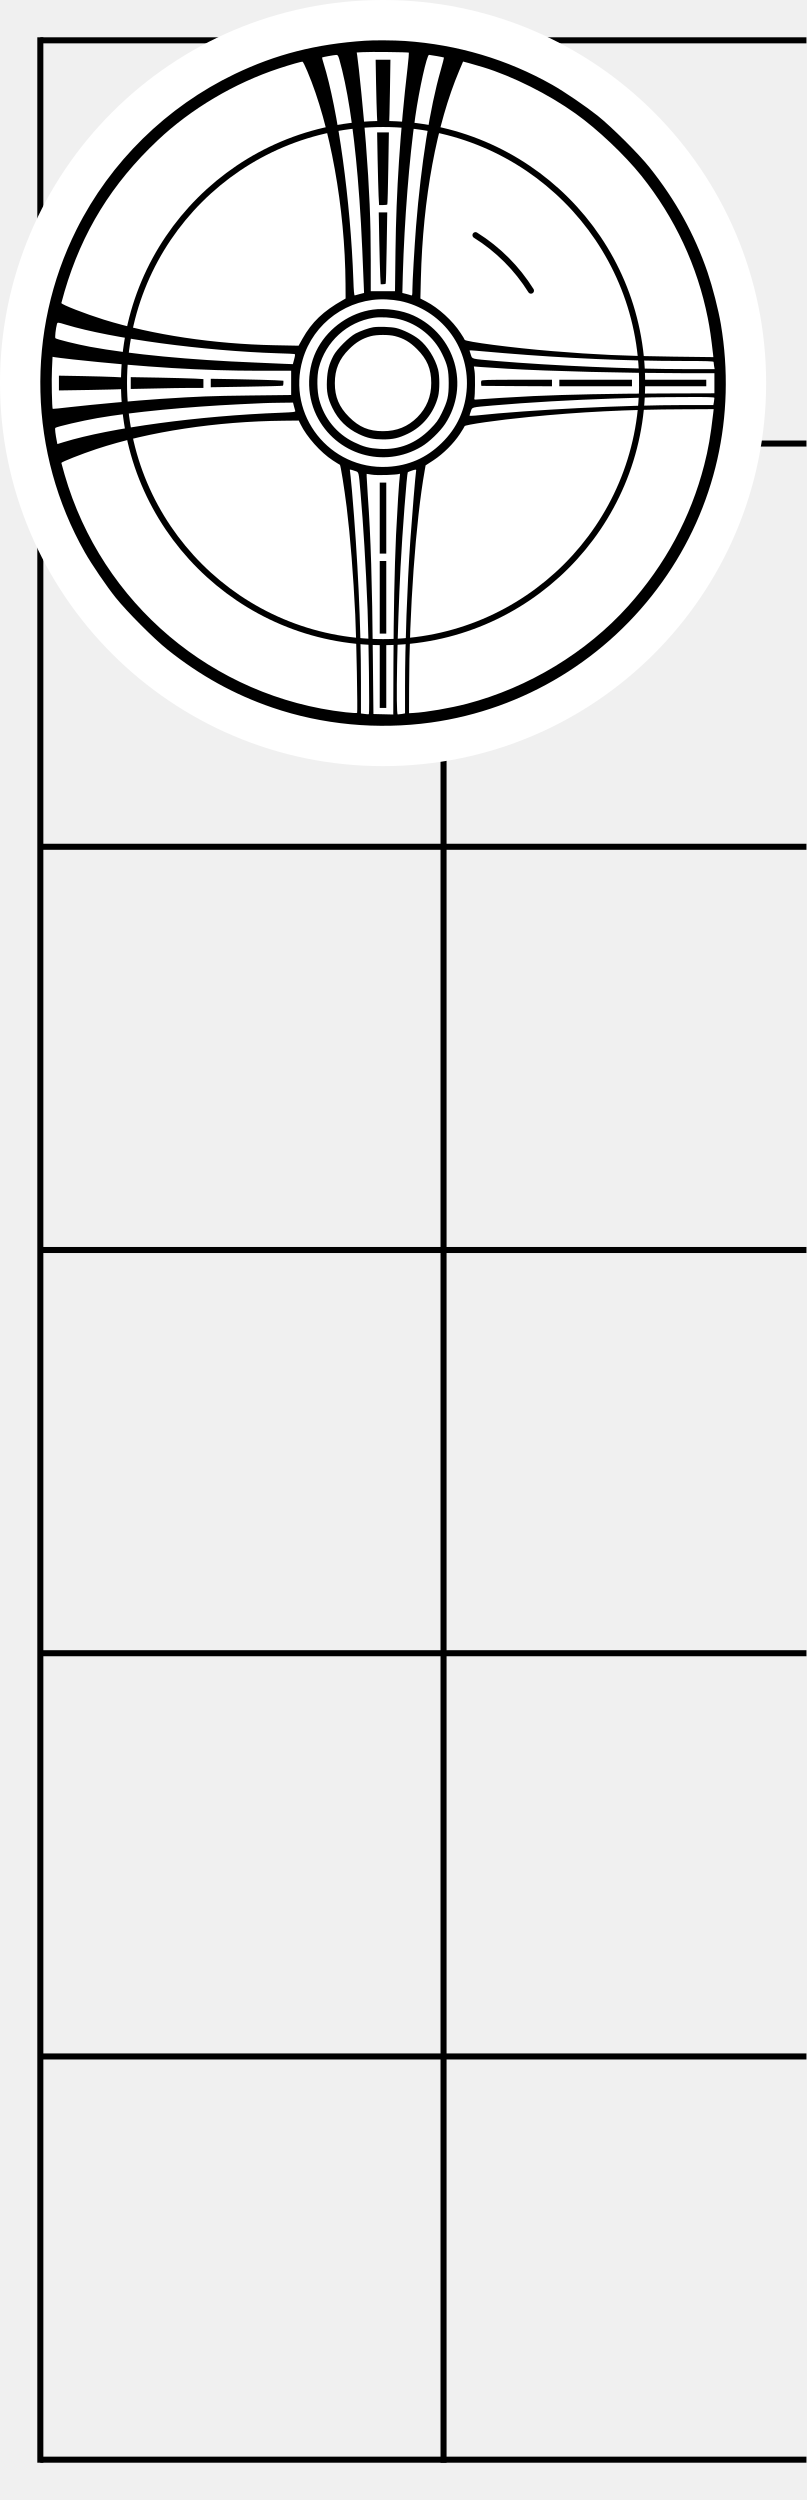
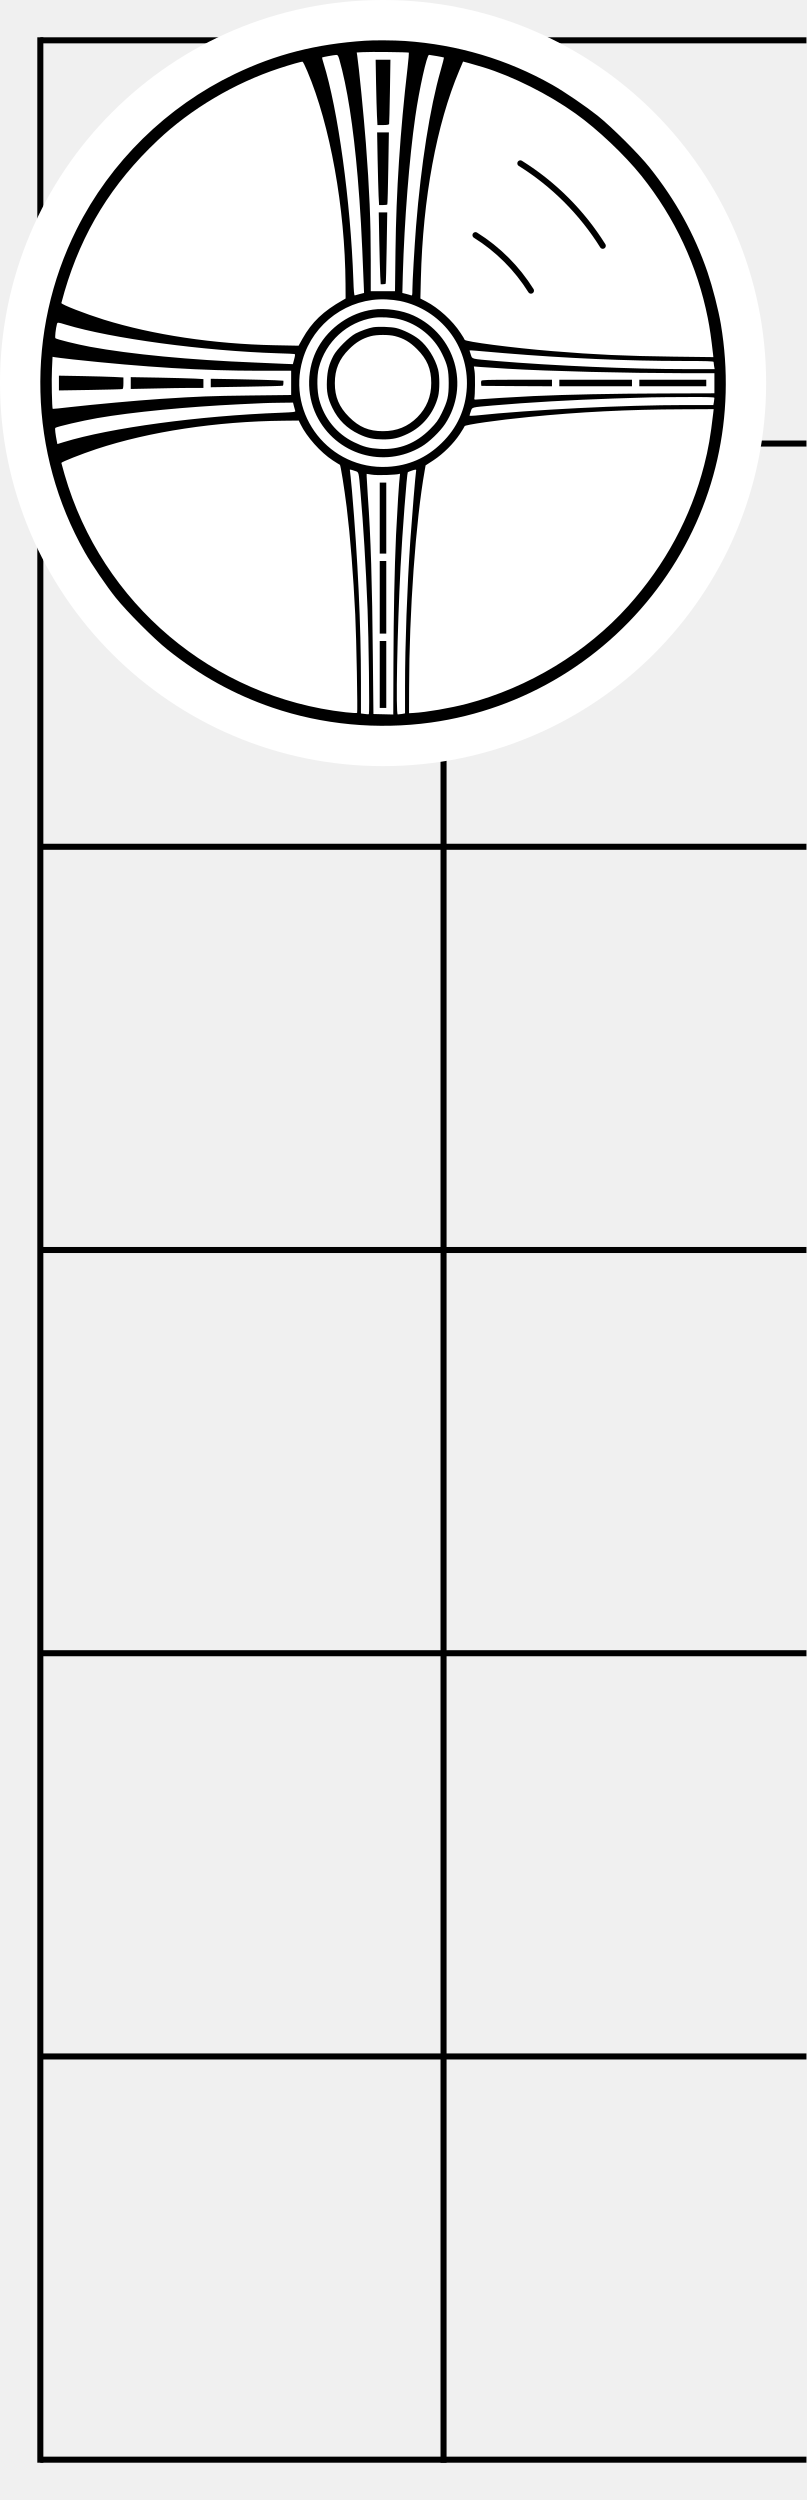
<svg xmlns="http://www.w3.org/2000/svg" xmlns:xlink="http://www.w3.org/1999/xlink" width="200mm" height="620mm" viewBox="0 0 200 620" version="1.1" id="svg8">
  <defs id="defs2" />
  <g id="layer1" transform="translate(0,323)">
    <path style="fill:none;stroke:#000000;stroke-width:1.5;stroke-linecap:butt;stroke-linejoin:miter;stroke-miterlimit:4;stroke-dasharray:none;stroke-opacity:1" d="M 10,287 H 200" id="path41" />
    <use x="0" y="0" xlink:href="#path41" id="use848" transform="translate(0,-100)" width="100%" height="100%" />
    <use x="0" y="0" xlink:href="#path41" id="use852" transform="translate(0,-200)" width="100%" height="100%" />
    <use x="0" y="0" xlink:href="#path41" id="use854" transform="translate(0,-300)" width="100%" height="100%" />
    <use x="0" y="0" xlink:href="#path41" id="use856" transform="translate(0,-400)" width="100%" height="100%" />
    <use x="0" y="0" xlink:href="#path41" id="use858" transform="translate(0,-500)" width="100%" height="100%" />
    <use x="0" y="0" xlink:href="#path41" id="use860" transform="translate(0,-600)" width="100%" height="100%" />
    <path style="fill:none;stroke:#000000;stroke-width:1.5;stroke-linecap:butt;stroke-linejoin:miter;stroke-miterlimit:4;stroke-dasharray:none;stroke-opacity:1" d="m 10,-313.75 v 601.5" id="path862" />
    <use x="0" y="0" xlink:href="#path862" id="use864" transform="translate(100)" width="100%" height="100%" />
    <circle style="opacity:1;fill:#ffffff;fill-opacity:1;fill-rule:nonzero;stroke:none;stroke-width:2;stroke-linecap:round;stroke-linejoin:round;stroke-miterlimit:4;stroke-dasharray:none;stroke-dashoffset:0;stroke-opacity:1;paint-order:markers stroke fill" id="path17" cx="95" cy="-228" r="95" />
    <path id="path354" style="fill:#000000;stroke:none;stroke-width:0.035" d="m 94.175,-155.74 v 8.3 h 0.81 0.81 v -8.3 -8.3 h -0.81 -0.81 z m 0,-19.131 v 9.009 h 0.81 0.81 v -9.009 -9.009 h -0.81 -0.81 z m 0,-19.637 v 8.806 h 0.81 0.81 v -8.806 -8.806 h -0.81 -0.81 z m 64.378,-33.505 v 0.81 h 8.3 8.3 v -0.81 -0.81 h -8.3 -8.3 z m -19.84,0 v 0.81 h 9.009 9.009 v -0.81 -0.81 h -9.009 -9.009 z m -19.354,-0.526 c -0.061,0.162 -0.081,0.506 -0.041,0.769 l 0.061,0.466 8.766,0.061 8.746,0.04 v -0.81 -0.81 h -8.705 c -7.369,0 -8.725,0.041 -8.827,0.283 z m -67.091,0.526 v 1.053 l 8.867,-0.142 c 4.859,-0.081 8.908,-0.182 9.009,-0.243 0.081,-0.041 0.142,-0.344 0.142,-0.668 v -0.567 l -2.065,-0.121 c -1.154,-0.061 -5.203,-0.162 -9.009,-0.243 l -6.944,-0.121 z m -19.84,0.02 v 1.458 l 5.932,-0.121 c 3.239,-0.081 7.308,-0.142 9.009,-0.142 h 3.077 v -1.093 -1.093 l -2.065,-0.121 c -1.154,-0.061 -5.203,-0.162 -9.009,-0.243 l -6.944,-0.121 z m -17.815,-0.02 v 1.842 l 7.754,-0.121 c 4.251,-0.081 7.855,-0.162 7.997,-0.223 0.162,-0.041 0.243,-0.526 0.243,-1.478 v -1.397 l -2.267,-0.121 c -1.255,-0.061 -4.859,-0.162 -7.997,-0.223 l -5.729,-0.101 z m 77.942,-13.827 c -1.053,0.162 -3.178,0.931 -4.353,1.539 -1.62,0.85 -4.656,3.887 -5.507,5.507 -1.113,2.146 -1.498,3.624 -1.62,6.175 -0.121,2.814 0.202,4.413 1.356,6.782 1.458,2.976 3.583,5.081 6.579,6.499 2.065,0.992 3.543,1.296 5.972,1.316 2.49,0 3.907,-0.324 6.175,-1.417 3.685,-1.761 6.418,-5.122 7.49,-9.232 0.405,-1.599 0.405,-5.081 0,-6.681 -0.729,-2.794 -2.632,-5.81 -4.717,-7.49 -1.437,-1.154 -3.988,-2.409 -5.709,-2.814 -1.215,-0.283 -4.413,-0.385 -5.668,-0.182 z m 5.365,2.186 c 2.207,0.567 3.725,1.458 5.486,3.219 2.51,2.51 3.543,4.94 3.543,8.422 0,3.34 -1.154,6.175 -3.462,8.503 -2.348,2.328 -5.081,3.442 -8.523,3.442 -3.502,0 -5.871,-0.992 -8.402,-3.523 -2.47,-2.47 -3.523,-4.98 -3.523,-8.381 0,-3.421 1.073,-5.992 3.543,-8.442 1.721,-1.721 3.28,-2.652 5.385,-3.219 1.458,-0.385 4.454,-0.405 5.952,-0.02 z m -5.446,-6.559 c -5.547,0.749 -10.79,4.373 -13.584,9.373 -2.814,5.041 -2.976,11.56 -0.425,16.823 4.778,9.798 16.702,13.361 26.075,7.774 1.883,-1.113 4.596,-3.725 5.851,-5.628 6.195,-9.454 2.531,-22.087 -7.814,-26.865 -2.834,-1.316 -6.944,-1.923 -10.102,-1.478 z m 6.66,2.409 c 4.535,1.154 8.503,4.393 10.527,8.604 1.336,2.733 1.599,3.988 1.62,7.187 0,3.3 -0.283,4.494 -1.741,7.49 -0.911,1.822 -1.296,2.348 -2.895,3.968 -3.543,3.543 -7.592,5.142 -12.471,4.879 -2.612,-0.142 -4.008,-0.506 -6.377,-1.66 -4.251,-2.045 -7.389,-5.891 -8.624,-10.527 -0.567,-2.146 -0.628,-5.851 -0.101,-7.895 1.66,-6.499 7.025,-11.418 13.584,-12.43 1.68,-0.263 4.616,-0.101 6.478,0.385 z m -5.081,-19.698 c 0.081,3.765 0.182,7.774 0.243,8.908 l 0.121,2.085 h 0.567 c 0.324,0 0.628,-0.061 0.668,-0.162 0.061,-0.081 0.162,-4.089 0.243,-8.908 l 0.142,-8.746 h -1.053 -1.053 z m -0.405,-19.941 c 0.081,3.705 0.182,7.774 0.243,9.009 l 0.121,2.288 h 0.972 c 0.547,0 1.032,-0.061 1.073,-0.162 0.061,-0.081 0.162,-4.13 0.243,-9.009 l 0.142,-8.847 h -1.458 -1.458 z m -0.385,-18.929 c 0.061,3.219 0.162,6.863 0.223,8.098 l 0.121,2.288 h 1.397 c 0.951,0 1.437,-0.081 1.498,-0.263 0.041,-0.121 0.121,-3.765 0.202,-8.098 l 0.121,-7.835 h -1.842 -1.822 z m -2.733,-10.527 c -12.228,0.83 -22.148,3.381 -32.29,8.24 -16.924,8.118 -30.893,21.844 -39.254,38.566 -12.673,25.306 -11.904,55.45 2.065,80.088 1.64,2.895 5.405,8.442 7.652,11.236 2.774,3.462 9.535,10.244 12.835,12.876 8.138,6.478 16.52,11.114 25.933,14.353 12.471,4.272 26.176,5.567 39.436,3.725 23.038,-3.219 43.728,-15.811 57.353,-34.902 13.179,-18.443 18.321,-41.096 14.515,-63.872 -0.607,-3.583 -2.045,-9.191 -3.32,-12.936 -3.239,-9.414 -7.875,-17.795 -14.353,-25.933 -2.632,-3.32 -9.434,-10.082 -12.876,-12.835 -2.814,-2.247 -8.381,-6.053 -11.236,-7.652 -11.195,-6.337 -23.524,-10.001 -36.541,-10.892 -2.713,-0.182 -7.774,-0.223 -9.92,-0.061 z m 10.871,2.956 c 0.041,0.061 -0.101,1.721 -0.324,3.725 -1.842,15.791 -2.814,30.65 -2.996,45.409 l -0.121,10.021 h -2.996 -3.016 v -7.693 c 0,-9.819 -0.324,-17.41 -1.215,-29.051 -0.526,-6.802 -1.741,-19.03 -2.146,-21.702 l -0.121,-0.749 1.498,-0.081 c 1.863,-0.121 11.296,0 11.438,0.121 z m -17.269,1.599 c 1.964,6.903 3.482,16.52 4.575,29.314 0.668,7.976 0.992,13.665 1.498,26.642 l 0.081,2.045 -1.053,0.263 c -0.567,0.142 -1.134,0.304 -1.255,0.344 -0.142,0.061 -0.263,-1.134 -0.344,-3.786 -0.688,-19.577 -3.806,-42.331 -7.41,-53.851 -0.223,-0.709 -0.385,-1.336 -0.344,-1.377 0.101,-0.081 2.935,-0.607 3.502,-0.628 0.364,-0.02 0.486,0.162 0.749,1.032 z m 24.192,-0.749 c 0.931,0.162 1.741,0.324 1.782,0.364 0.041,0.041 -0.344,1.478 -0.83,3.219 -2.632,9.151 -4.859,23.261 -6.094,38.627 -0.385,5 -0.911,13.807 -0.911,15.771 0,1.275 -0.041,1.458 -0.324,1.356 -0.182,-0.081 -0.749,-0.223 -1.255,-0.364 l -0.911,-0.223 0.121,-4.676 c 0.385,-13.179 1.599,-28.747 3.097,-39.092 0.972,-6.762 2.854,-15.285 3.401,-15.285 0.121,0 0.992,0.142 1.923,0.304 z m -32.108,3.765 c 5.648,13.321 9.353,33.869 9.474,52.717 l 0.02,3.644 -0.668,0.385 c -4.879,2.753 -7.713,5.466 -10.021,9.576 l -0.972,1.741 -6.094,-0.121 c -14.981,-0.304 -30.023,-2.571 -42.19,-6.337 -4.656,-1.458 -10.547,-3.745 -10.547,-4.13 0,-0.081 0.364,-1.356 0.79,-2.854 4.332,-14.779 11.742,-26.784 23.099,-37.493 8.26,-7.814 19.07,-14.212 30.083,-17.835 2.895,-0.952 5.588,-1.721 5.851,-1.66 0.121,0.041 0.648,1.093 1.174,2.369 z m 43.566,-1.012 c 7.308,2.227 16.277,6.721 22.978,11.519 5.405,3.846 12.167,10.264 16.277,15.386 8.341,10.426 13.928,22.411 16.499,35.327 0.506,2.551 0.83,4.838 1.316,9.09 l 0.061,0.587 -9.839,-0.121 c -12.268,-0.162 -19.354,-0.486 -30.185,-1.377 -9.738,-0.79 -21.662,-2.348 -21.662,-2.814 0,-0.081 -0.445,-0.85 -1.012,-1.68 -1.964,-3.037 -5.486,-6.235 -8.584,-7.835 l -1.377,-0.709 0.121,-4.919 c 0.506,-20.022 3.887,-38.262 9.515,-51.603 l 0.952,-2.247 1.458,0.385 c 0.81,0.223 2.369,0.668 3.482,1.012 z m -20.569,57.98 c 10.122,2.126 17.086,11.155 16.56,21.439 -0.283,5.385 -2.389,10.062 -6.256,13.807 -3.765,3.685 -8.199,5.628 -13.442,5.891 -14.293,0.749 -25.022,-12.795 -21.014,-26.581 2.632,-9.151 11.296,-15.386 20.771,-14.941 1.073,0.041 2.591,0.223 3.381,0.385 z m -82.902,5.871 c 11.276,3.421 34.173,6.519 52.656,7.106 2.126,0.061 3.948,0.142 4.089,0.182 0.162,0.061 0.142,0.405 -0.101,1.296 l -0.324,1.215 -2.146,-0.081 c -1.174,-0.061 -4.494,-0.202 -7.389,-0.324 -15.851,-0.628 -30.711,-2.045 -40.793,-3.907 -3.239,-0.607 -8.28,-1.842 -8.563,-2.126 -0.162,-0.162 0.081,-2.409 0.385,-3.523 0.142,-0.445 0.223,-0.445 2.186,0.162 z m 108.936,7.086 c 15.123,1.255 30.266,1.923 43.89,1.923 6.134,0 7.835,0.061 7.835,0.243 0,0.142 0.061,0.607 0.121,1.012 l 0.142,0.769 h -7.065 c -13.645,0 -33.12,-0.85 -47.15,-2.024 -6.316,-0.547 -5.871,-0.425 -6.256,-1.559 -0.182,-0.526 -0.324,-0.992 -0.324,-1.032 0,-0.061 0.668,-0.041 1.478,0.041 0.79,0.081 4.11,0.364 7.329,0.628 z m -107.398,1.518 c 18.159,1.964 32.452,2.834 46.563,2.834 h 7.794 v 3.016 2.996 l -10.224,0.121 c -9.94,0.121 -12.45,0.223 -22.168,0.85 -5.83,0.385 -16.661,1.377 -22.35,2.024 -2.389,0.283 -4.373,0.486 -4.393,0.445 -0.182,-0.182 -0.324,-7.369 -0.182,-9.92 l 0.142,-2.996 0.547,0.101 c 0.283,0.061 2.207,0.283 4.272,0.526 z m 108.005,2.328 c 10.527,0.628 29.314,1.093 44.295,1.113 h 7.025 v 2.49 2.49 l -12.795,0.041 c -12.693,0.041 -23.443,0.263 -32.047,0.648 -3.907,0.182 -13.24,0.749 -14.374,0.871 -0.263,0.02 -0.385,-0.061 -0.324,-0.263 0.182,-0.81 0.243,-5.709 0.061,-6.762 l -0.182,-1.194 1.741,0.142 c 0.952,0.061 3.927,0.263 6.6,0.425 z m 51.32,7.227 c 0,0.142 -0.061,0.607 -0.121,1.012 l -0.142,0.769 h -6.903 c -15.224,0 -38.303,1.154 -52.089,2.612 -0.81,0.081 -1.478,0.081 -1.478,0.02 0,-0.081 0.142,-0.547 0.324,-1.053 0.364,-1.093 0,-0.992 5.547,-1.478 8.665,-0.749 19.556,-1.377 29.861,-1.721 8.928,-0.304 9.576,-0.324 17.775,-0.364 5.668,-0.041 7.227,0.02 7.227,0.202 z m -104.28,2.065 c 0.121,0.486 0.263,1.012 0.324,1.174 0.101,0.263 -0.425,0.324 -3.482,0.445 -20.427,0.769 -42.352,3.745 -53.932,7.288 l -1.579,0.486 -0.101,-0.526 c -0.385,-1.943 -0.547,-3.34 -0.405,-3.482 0.304,-0.304 6.701,-1.782 10.406,-2.429 8.827,-1.518 22.046,-2.794 35.428,-3.442 2.51,-0.121 5.061,-0.243 5.668,-0.263 0.607,-0.041 2.531,-0.081 4.272,-0.101 l 3.178,-0.041 z m 103.976,1.782 c -0.648,5.628 -1.215,8.887 -2.227,12.815 -3.32,12.957 -9.677,24.739 -18.848,34.962 -10.345,11.519 -24.678,20.204 -39.963,24.233 -4.11,1.073 -10.163,2.126 -13.321,2.288 l -1.073,0.061 0.02,-6.276 c 0.02,-18.787 1.66,-41.582 3.867,-53.911 l 0.223,-1.275 1.964,-1.275 c 2.45,-1.62 4.96,-4.13 6.519,-6.478 0.648,-0.992 1.194,-1.883 1.194,-1.964 0,-0.344 8.3,-1.539 15.993,-2.288 12.531,-1.255 24.597,-1.862 38.121,-1.903 l 7.652,-0.04 z m -102.336,2.693 c 1.518,3.118 4.96,6.984 7.997,8.968 0.891,0.567 1.68,1.073 1.761,1.093 0.182,0.081 1.073,5.648 1.68,10.487 0.911,7.47 1.64,16.783 2.126,26.622 0.304,6.215 0.628,24.253 0.466,24.415 -0.101,0.081 -1.336,0.02 -2.794,-0.142 -32.999,-3.705 -60.531,-26.986 -69.763,-58.993 -0.425,-1.498 -0.79,-2.794 -0.79,-2.854 0,-0.243 5.041,-2.227 8.705,-3.442 13.098,-4.332 29.78,-6.863 46.401,-7.025 l 3.765,-0.041 z m 13.422,11.56 c 1.093,0.364 0.972,-0.041 1.458,5.446 0.688,7.997 1.296,17.775 1.741,28.849 0.283,7.207 0.526,25.933 0.324,26.055 -0.081,0.041 -0.547,0.02 -1.053,-0.061 l -0.911,-0.121 v -7.733 c 0,-14.171 -0.79,-30.812 -2.227,-47.494 -0.243,-2.612 -0.466,-4.879 -0.506,-5.021 -0.121,-0.324 0.041,-0.304 1.174,0.081 z m 15.224,0.121 c -0.121,0.587 -1.012,11.216 -1.417,17.066 -0.79,11.56 -1.316,25.954 -1.316,36.258 v 6.701 l -0.749,0.142 c -0.425,0.061 -0.891,0.121 -1.053,0.121 -0.526,0 -0.121,-20.953 0.688,-36.541 0.445,-8.604 1.579,-23.302 1.802,-23.524 0.101,-0.101 1.64,-0.648 1.903,-0.648 0.162,-0.02 0.223,0.142 0.142,0.425 z m -7.288,0.911 c 1.458,-0.061 2.794,-0.162 2.996,-0.243 0.324,-0.142 0.364,-0.081 0.263,0.526 -0.162,0.931 -0.668,8.948 -0.931,14.556 -0.385,8.725 -0.607,19.415 -0.648,31.946 l -0.041,12.612 -2.47,-0.061 -2.45,-0.061 -0.142,-13.969 c -0.162,-18.342 -0.526,-30.205 -1.255,-40.165 -0.142,-2.267 -0.283,-4.413 -0.283,-4.778 v -0.648 l 1.174,0.182 c 0.628,0.121 2.348,0.162 3.786,0.101 z" />
    <path style="opacity:1;fill:none;fill-opacity:1;fill-rule:nonzero;stroke:#000000;stroke-width:1.5;stroke-linecap:round;stroke-linejoin:round;stroke-miterlimit:4;stroke-dasharray:none;stroke-dashoffset:0;stroke-opacity:1;paint-order:markers stroke fill" id="path972" d="m 117.919,-264.678 a 43.25,43.25 0 0 1 13.759,13.759" />
-     <circle r="64.25" cy="-228" cx="95" id="circle974" style="opacity:1;fill:none;fill-opacity:1;fill-rule:nonzero;stroke:#000000;stroke-width:1.5;stroke-linecap:round;stroke-linejoin:round;stroke-miterlimit:4;stroke-dasharray:none;stroke-dashoffset:0;stroke-opacity:1;paint-order:markers stroke fill" />
+     <path id="circle974" style="opacity:1;fill:none;fill-opacity:1;fill-rule:nonzero;stroke:#000000;stroke-width:1.5;stroke-linecap:round;stroke-linejoin:round;stroke-miterlimit:4;stroke-dasharray:none;stroke-dashoffset:0;stroke-opacity:1;paint-order:markers stroke fill" d="m 129.047,-282.487 a 64.25,64.25 0 0 1 20.44,20.44" />
  </g>
</svg>
